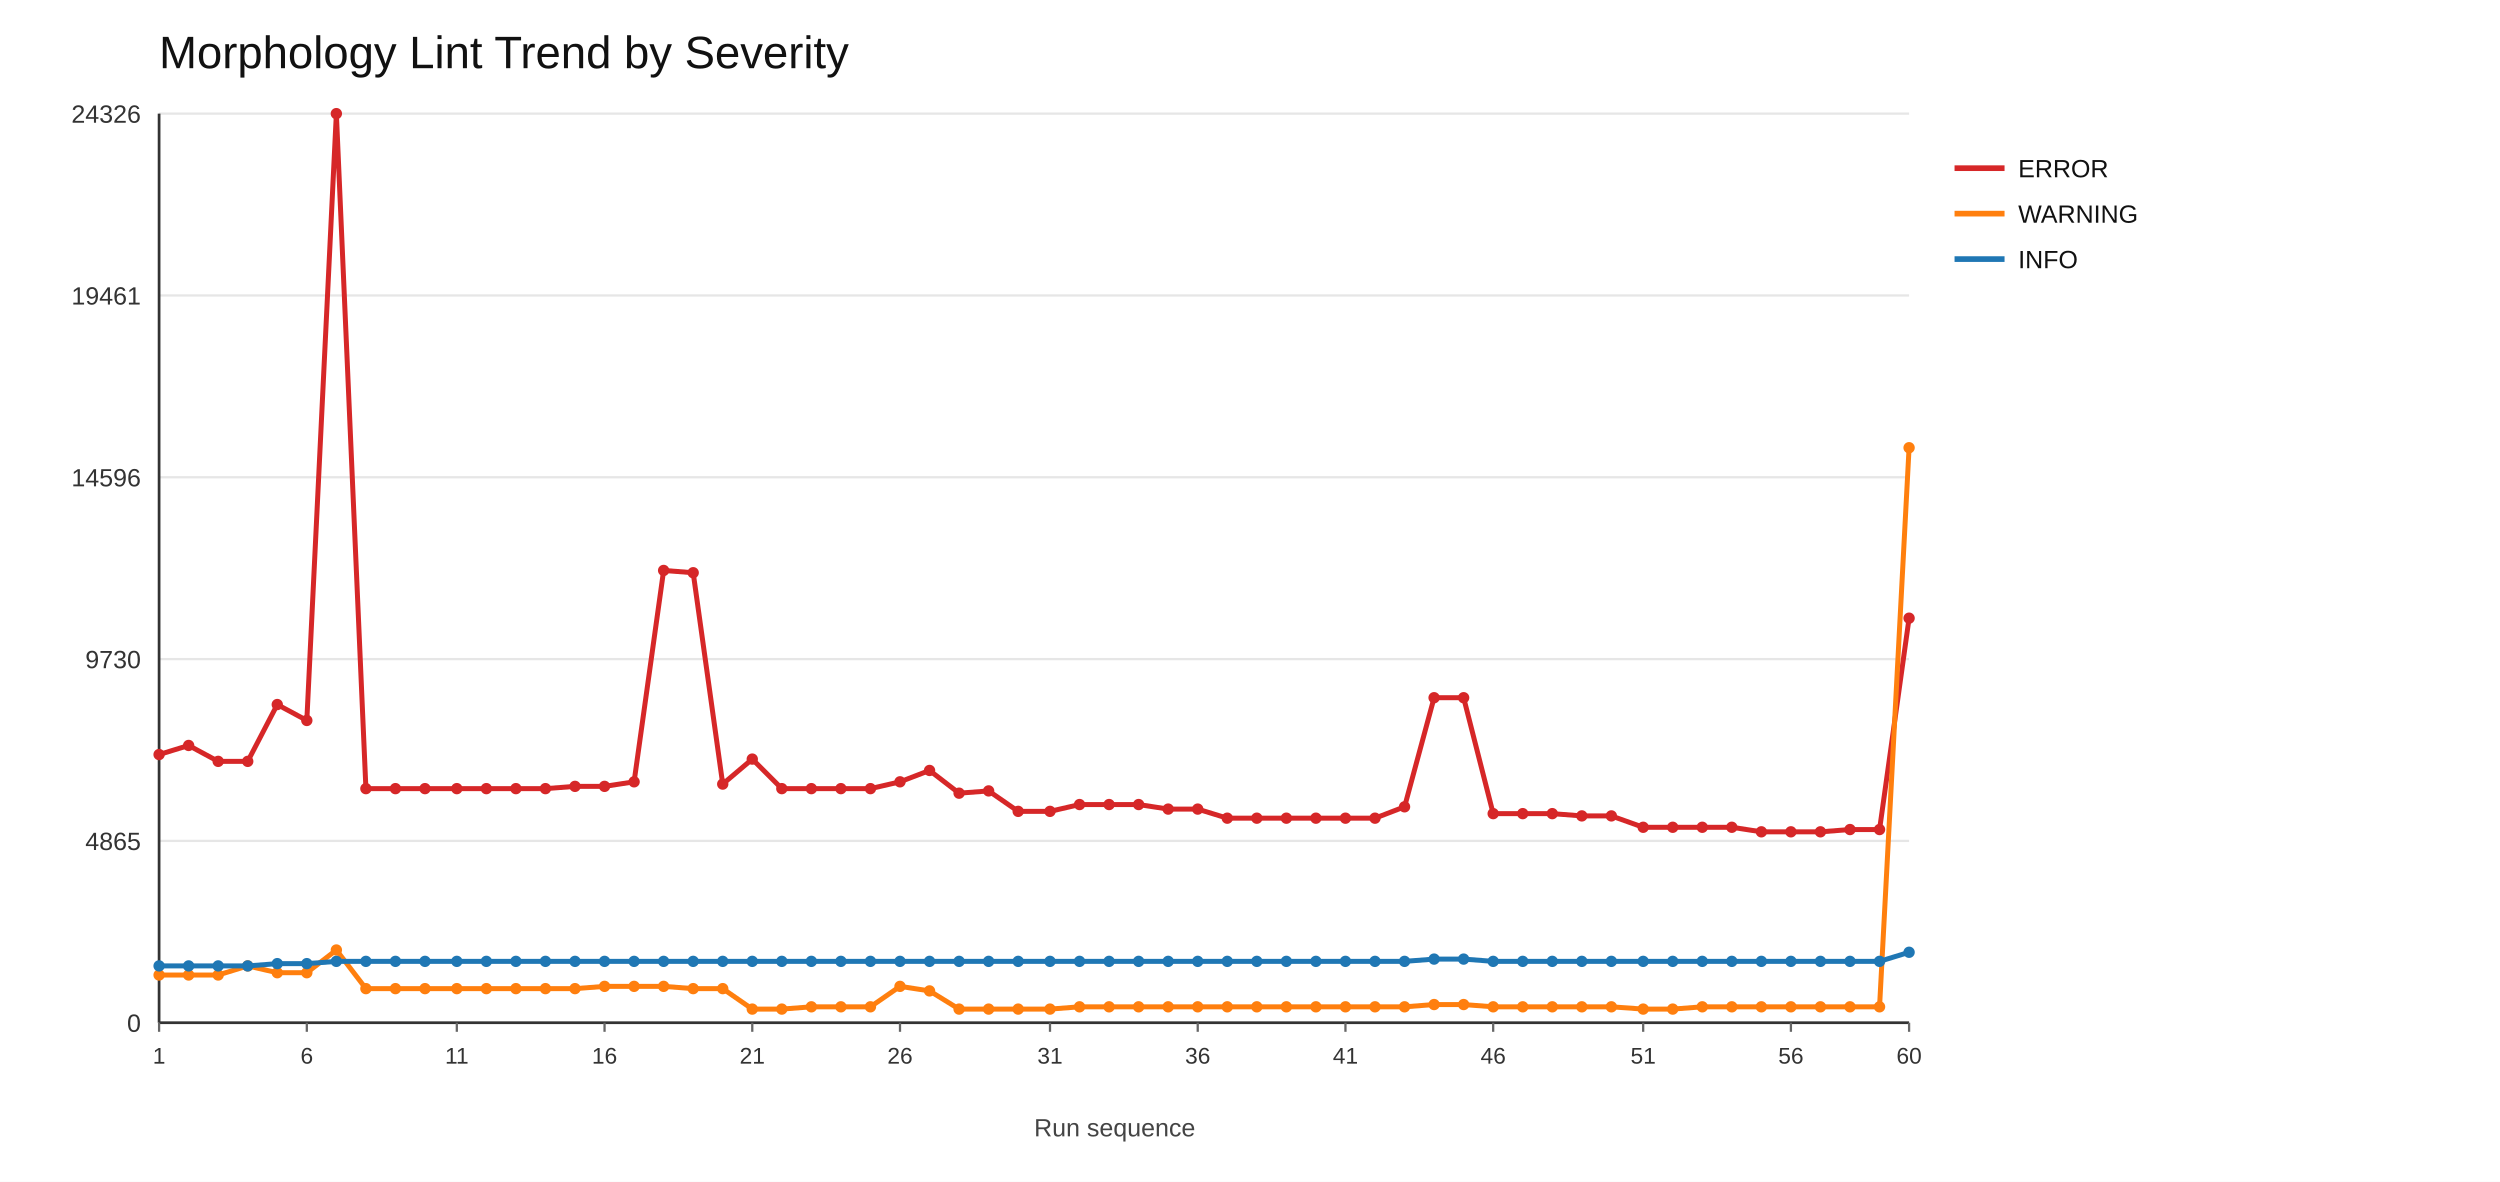
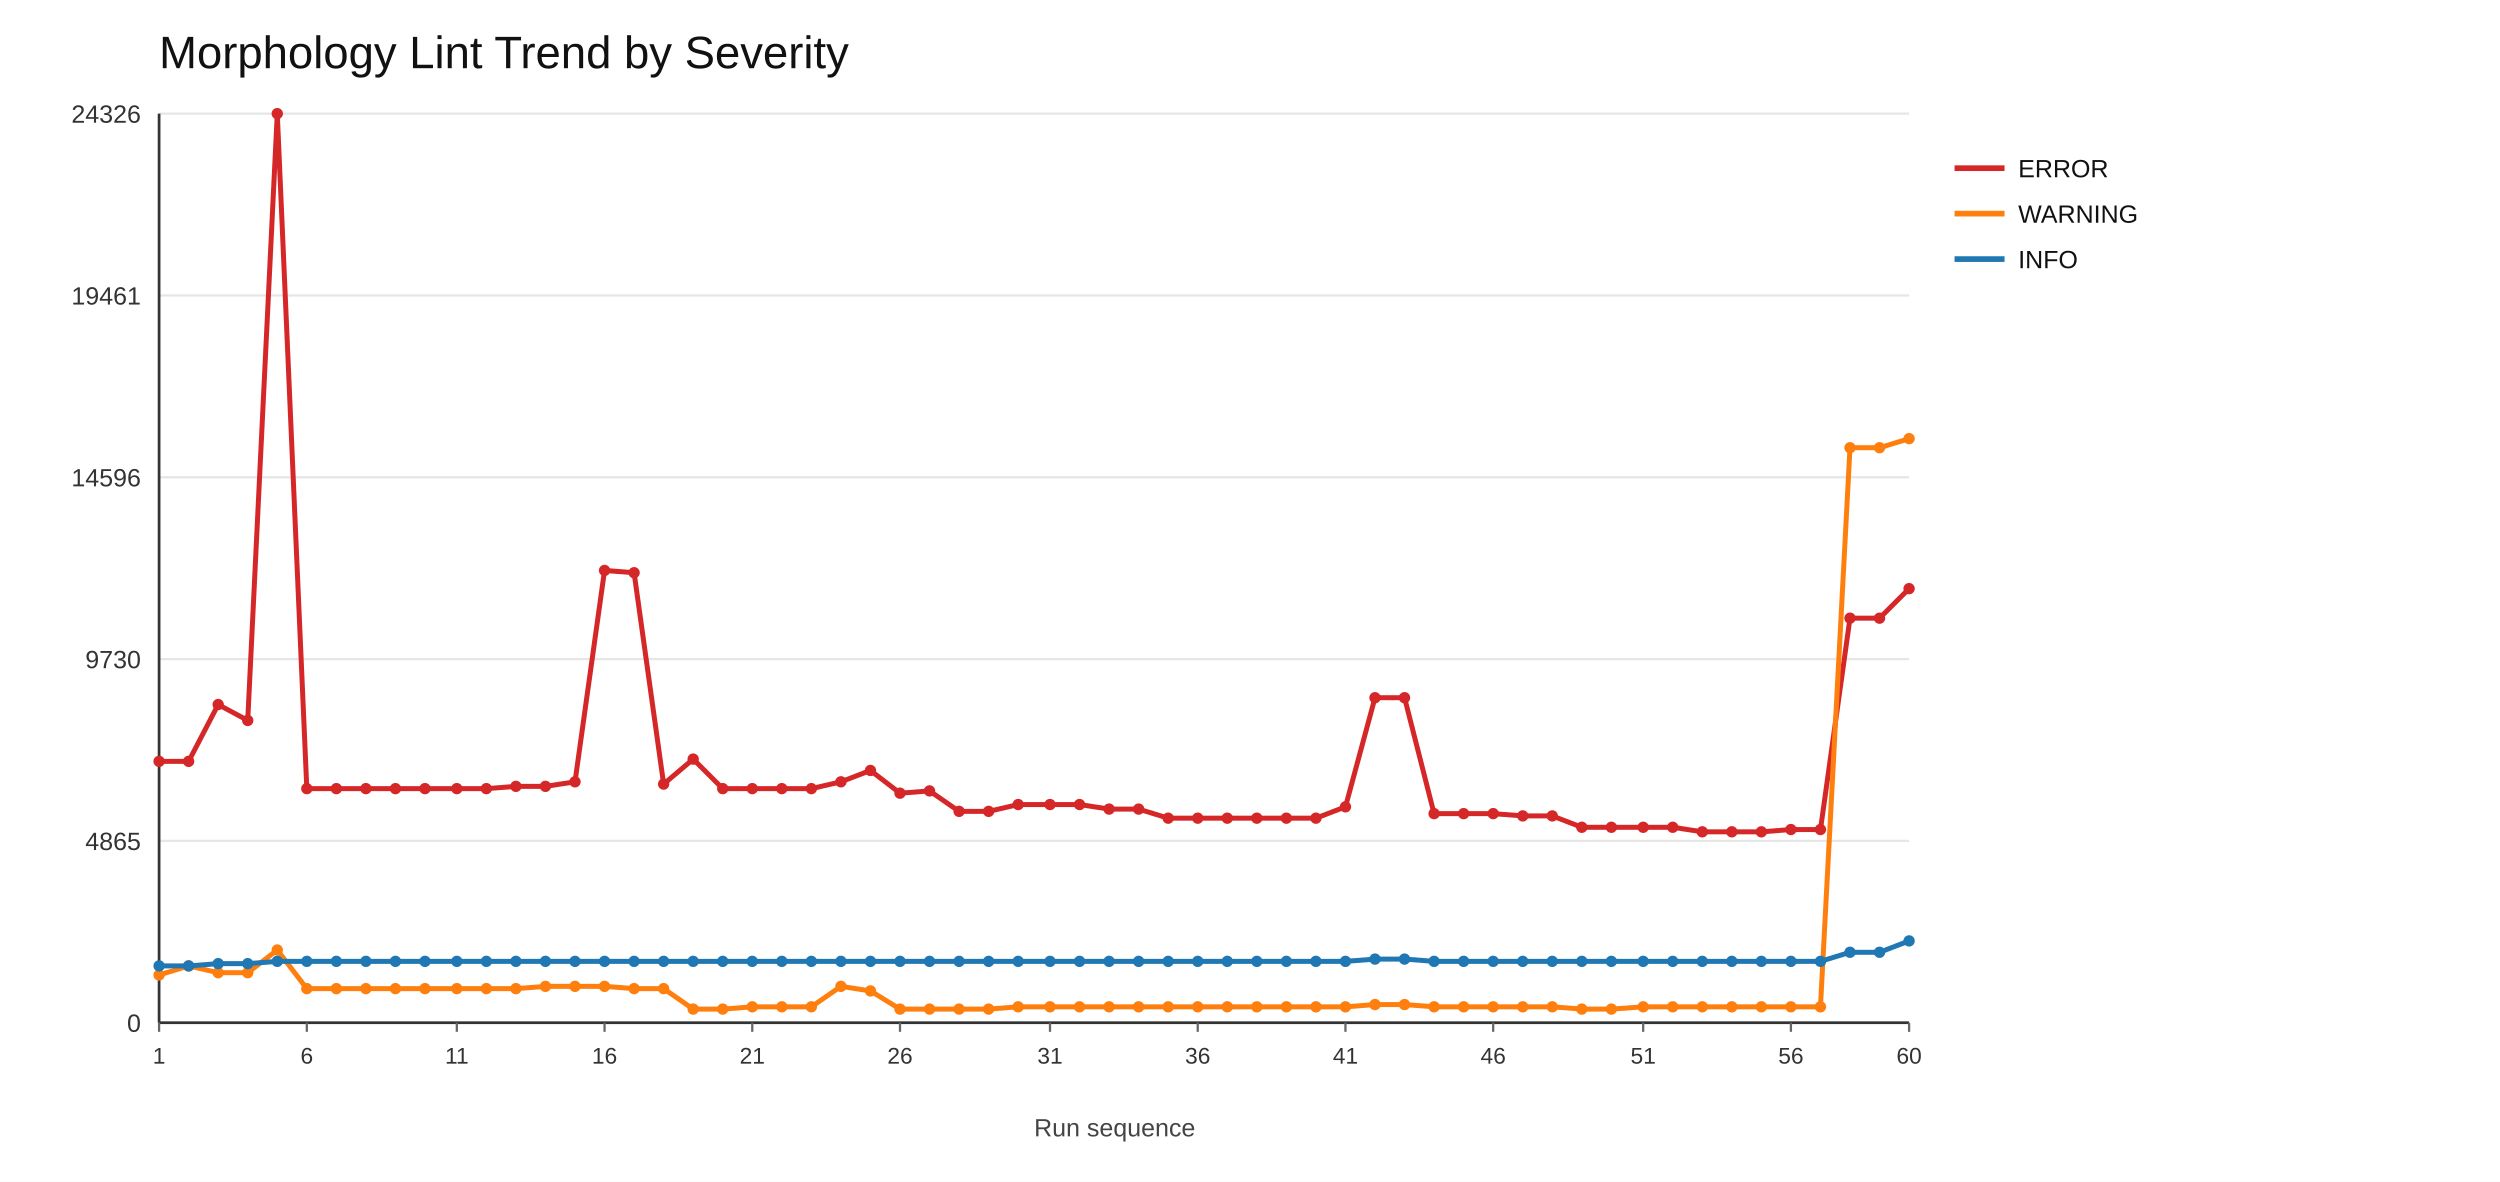
<svg xmlns="http://www.w3.org/2000/svg" width="1100" height="520">
  <rect x="0" y="0" width="1100" height="520" fill="#ffffff" />
  <text x="70" y="30" font-size="20" font-family="Arial" fill="#111">Morphology Lint Trend by Severity</text>
  <line x1="70" y1="450" x2="840" y2="450" stroke="#e6e6e6" stroke-width="1" />
  <text x="62" y="454" font-size="11" font-family="Arial" fill="#333" text-anchor="end">0</text>
  <line x1="70" y1="370" x2="840" y2="370" stroke="#e6e6e6" stroke-width="1" />
  <text x="62" y="374" font-size="11" font-family="Arial" fill="#333" text-anchor="end">4865</text>
  <line x1="70" y1="290" x2="840" y2="290" stroke="#e6e6e6" stroke-width="1" />
  <text x="62" y="294" font-size="11" font-family="Arial" fill="#333" text-anchor="end">9730</text>
  <line x1="70" y1="210" x2="840" y2="210" stroke="#e6e6e6" stroke-width="1" />
  <text x="62" y="214" font-size="11" font-family="Arial" fill="#333" text-anchor="end">14596</text>
  <line x1="70" y1="130" x2="840" y2="130" stroke="#e6e6e6" stroke-width="1" />
  <text x="62" y="134" font-size="11" font-family="Arial" fill="#333" text-anchor="end">19461</text>
  <line x1="70" y1="50" x2="840" y2="50" stroke="#e6e6e6" stroke-width="1" />
  <text x="62" y="54" font-size="11" font-family="Arial" fill="#333" text-anchor="end">24326</text>
  <line x1="70" y1="450" x2="840" y2="450" stroke="#333" stroke-width="1.2" />
  <line x1="70" y1="50" x2="70" y2="450" stroke="#333" stroke-width="1.2" />
  <line x1="70" y1="450" x2="70" y2="454" stroke="#666" stroke-width="1" />
  <text x="70" y="468" font-size="10" font-family="Arial" fill="#333" text-anchor="middle">1</text>
  <line x1="135" y1="450" x2="135" y2="454" stroke="#666" stroke-width="1" />
  <text x="135" y="468" font-size="10" font-family="Arial" fill="#333" text-anchor="middle">6</text>
  <line x1="201" y1="450" x2="201" y2="454" stroke="#666" stroke-width="1" />
  <text x="201" y="468" font-size="10" font-family="Arial" fill="#333" text-anchor="middle">11</text>
  <line x1="266" y1="450" x2="266" y2="454" stroke="#666" stroke-width="1" />
  <text x="266" y="468" font-size="10" font-family="Arial" fill="#333" text-anchor="middle">16</text>
  <line x1="331" y1="450" x2="331" y2="454" stroke="#666" stroke-width="1" />
  <text x="331" y="468" font-size="10" font-family="Arial" fill="#333" text-anchor="middle">21</text>
  <line x1="396" y1="450" x2="396" y2="454" stroke="#666" stroke-width="1" />
  <text x="396" y="468" font-size="10" font-family="Arial" fill="#333" text-anchor="middle">26</text>
  <line x1="462" y1="450" x2="462" y2="454" stroke="#666" stroke-width="1" />
  <text x="462" y="468" font-size="10" font-family="Arial" fill="#333" text-anchor="middle">31</text>
  <line x1="527" y1="450" x2="527" y2="454" stroke="#666" stroke-width="1" />
  <text x="527" y="468" font-size="10" font-family="Arial" fill="#333" text-anchor="middle">36</text>
  <line x1="592" y1="450" x2="592" y2="454" stroke="#666" stroke-width="1" />
  <text x="592" y="468" font-size="10" font-family="Arial" fill="#333" text-anchor="middle">41</text>
  <line x1="657" y1="450" x2="657" y2="454" stroke="#666" stroke-width="1" />
  <text x="657" y="468" font-size="10" font-family="Arial" fill="#333" text-anchor="middle">46</text>
  <line x1="723" y1="450" x2="723" y2="454" stroke="#666" stroke-width="1" />
  <text x="723" y="468" font-size="10" font-family="Arial" fill="#333" text-anchor="middle">51</text>
  <line x1="788" y1="450" x2="788" y2="454" stroke="#666" stroke-width="1" />
  <text x="788" y="468" font-size="10" font-family="Arial" fill="#333" text-anchor="middle">56</text>
  <line x1="840" y1="450" x2="840" y2="454" stroke="#666" stroke-width="1" />
  <text x="840" y="468" font-size="10" font-family="Arial" fill="#333" text-anchor="middle">60</text>
-   <polyline fill="none" stroke="#d62728" stroke-width="2.2" points="70,332 83,328 96,335 109,335 122,310 135,317 148,50 161,347 174,347 187,347 201,347 214,347 227,347 240,347 253,346 266,346 279,344 292,251 305,252 318,345 331,334 344,347 357,347 370,347 383,347 396,344 409,339 422,349 435,348 448,357 462,357 475,354 488,354 501,354 514,356 527,356 540,360 553,360 566,360 579,360 592,360 605,360 618,355 631,307 644,307 657,358 670,358 683,358 696,359 709,359 723,364 736,364 749,364 762,364 775,366 788,366 801,366 814,365 827,365 840,272" />
-   <circle cx="70" cy="332" r="2.5" fill="#d62728" />
-   <circle cx="83" cy="328" r="2.5" fill="#d62728" />
-   <circle cx="96" cy="335" r="2.5" fill="#d62728" />
-   <circle cx="109" cy="335" r="2.5" fill="#d62728" />
-   <circle cx="122" cy="310" r="2.5" fill="#d62728" />
-   <circle cx="135" cy="317" r="2.5" fill="#d62728" />
-   <circle cx="148" cy="50" r="2.5" fill="#d62728" />
+   <polyline fill="none" stroke="#d62728" stroke-width="2.2" points="70,335 83,335 96,310 109,317 122,50 135,347 148,347 161,347 174,347 187,347 201,347 214,347 227,346 240,346 253,344 266,251 279,252 292,345 305,334 318,347 331,347 344,347 357,347 370,344 383,339 396,349 409,348 422,357 435,357 448,354 462,354 475,354 488,356 501,356 514,360 527,360 540,360 553,360 566,360 579,360 592,355 605,307 618,307 631,358 644,358 657,358 670,359 683,359 696,364 709,364 723,364 736,364 749,366 762,366 775,366 788,365 801,365 814,272 827,272 840,259" />
+   <circle cx="70" cy="335" r="2.5" fill="#d62728" />
+   <circle cx="83" cy="335" r="2.5" fill="#d62728" />
+   <circle cx="96" cy="310" r="2.5" fill="#d62728" />
+   <circle cx="109" cy="317" r="2.5" fill="#d62728" />
+   <circle cx="122" cy="50" r="2.5" fill="#d62728" />
+   <circle cx="135" cy="347" r="2.5" fill="#d62728" />
+   <circle cx="148" cy="347" r="2.5" fill="#d62728" />
  <circle cx="161" cy="347" r="2.5" fill="#d62728" />
  <circle cx="174" cy="347" r="2.5" fill="#d62728" />
  <circle cx="187" cy="347" r="2.5" fill="#d62728" />
  <circle cx="201" cy="347" r="2.5" fill="#d62728" />
  <circle cx="214" cy="347" r="2.5" fill="#d62728" />
-   <circle cx="227" cy="347" r="2.5" fill="#d62728" />
-   <circle cx="240" cy="347" r="2.5" fill="#d62728" />
-   <circle cx="253" cy="346" r="2.5" fill="#d62728" />
-   <circle cx="266" cy="346" r="2.5" fill="#d62728" />
-   <circle cx="279" cy="344" r="2.5" fill="#d62728" />
-   <circle cx="292" cy="251" r="2.5" fill="#d62728" />
-   <circle cx="305" cy="252" r="2.5" fill="#d62728" />
-   <circle cx="318" cy="345" r="2.5" fill="#d62728" />
-   <circle cx="331" cy="334" r="2.5" fill="#d62728" />
+   <circle cx="227" cy="346" r="2.5" fill="#d62728" />
+   <circle cx="240" cy="346" r="2.5" fill="#d62728" />
+   <circle cx="253" cy="344" r="2.5" fill="#d62728" />
+   <circle cx="266" cy="251" r="2.5" fill="#d62728" />
+   <circle cx="279" cy="252" r="2.5" fill="#d62728" />
+   <circle cx="292" cy="345" r="2.5" fill="#d62728" />
+   <circle cx="305" cy="334" r="2.5" fill="#d62728" />
+   <circle cx="318" cy="347" r="2.5" fill="#d62728" />
+   <circle cx="331" cy="347" r="2.5" fill="#d62728" />
  <circle cx="344" cy="347" r="2.5" fill="#d62728" />
  <circle cx="357" cy="347" r="2.5" fill="#d62728" />
-   <circle cx="370" cy="347" r="2.5" fill="#d62728" />
-   <circle cx="383" cy="347" r="2.5" fill="#d62728" />
-   <circle cx="396" cy="344" r="2.5" fill="#d62728" />
-   <circle cx="409" cy="339" r="2.5" fill="#d62728" />
-   <circle cx="422" cy="349" r="2.5" fill="#d62728" />
-   <circle cx="435" cy="348" r="2.5" fill="#d62728" />
-   <circle cx="448" cy="357" r="2.5" fill="#d62728" />
-   <circle cx="462" cy="357" r="2.5" fill="#d62728" />
+   <circle cx="370" cy="344" r="2.5" fill="#d62728" />
+   <circle cx="383" cy="339" r="2.5" fill="#d62728" />
+   <circle cx="396" cy="349" r="2.5" fill="#d62728" />
+   <circle cx="409" cy="348" r="2.5" fill="#d62728" />
+   <circle cx="422" cy="357" r="2.5" fill="#d62728" />
+   <circle cx="435" cy="357" r="2.5" fill="#d62728" />
+   <circle cx="448" cy="354" r="2.5" fill="#d62728" />
+   <circle cx="462" cy="354" r="2.5" fill="#d62728" />
  <circle cx="475" cy="354" r="2.5" fill="#d62728" />
-   <circle cx="488" cy="354" r="2.5" fill="#d62728" />
-   <circle cx="501" cy="354" r="2.5" fill="#d62728" />
-   <circle cx="514" cy="356" r="2.5" fill="#d62728" />
-   <circle cx="527" cy="356" r="2.5" fill="#d62728" />
+   <circle cx="488" cy="356" r="2.5" fill="#d62728" />
+   <circle cx="501" cy="356" r="2.5" fill="#d62728" />
+   <circle cx="514" cy="360" r="2.5" fill="#d62728" />
+   <circle cx="527" cy="360" r="2.5" fill="#d62728" />
  <circle cx="540" cy="360" r="2.5" fill="#d62728" />
  <circle cx="553" cy="360" r="2.5" fill="#d62728" />
  <circle cx="566" cy="360" r="2.5" fill="#d62728" />
  <circle cx="579" cy="360" r="2.5" fill="#d62728" />
-   <circle cx="592" cy="360" r="2.5" fill="#d62728" />
-   <circle cx="605" cy="360" r="2.5" fill="#d62728" />
-   <circle cx="618" cy="355" r="2.5" fill="#d62728" />
-   <circle cx="631" cy="307" r="2.5" fill="#d62728" />
-   <circle cx="644" cy="307" r="2.5" fill="#d62728" />
+   <circle cx="592" cy="355" r="2.5" fill="#d62728" />
+   <circle cx="605" cy="307" r="2.5" fill="#d62728" />
+   <circle cx="618" cy="307" r="2.5" fill="#d62728" />
+   <circle cx="631" cy="358" r="2.5" fill="#d62728" />
+   <circle cx="644" cy="358" r="2.5" fill="#d62728" />
  <circle cx="657" cy="358" r="2.5" fill="#d62728" />
-   <circle cx="670" cy="358" r="2.5" fill="#d62728" />
-   <circle cx="683" cy="358" r="2.5" fill="#d62728" />
-   <circle cx="696" cy="359" r="2.5" fill="#d62728" />
-   <circle cx="709" cy="359" r="2.5" fill="#d62728" />
+   <circle cx="670" cy="359" r="2.5" fill="#d62728" />
+   <circle cx="683" cy="359" r="2.5" fill="#d62728" />
+   <circle cx="696" cy="364" r="2.5" fill="#d62728" />
+   <circle cx="709" cy="364" r="2.5" fill="#d62728" />
  <circle cx="723" cy="364" r="2.5" fill="#d62728" />
  <circle cx="736" cy="364" r="2.5" fill="#d62728" />
-   <circle cx="749" cy="364" r="2.5" fill="#d62728" />
-   <circle cx="762" cy="364" r="2.5" fill="#d62728" />
+   <circle cx="749" cy="366" r="2.5" fill="#d62728" />
+   <circle cx="762" cy="366" r="2.5" fill="#d62728" />
  <circle cx="775" cy="366" r="2.5" fill="#d62728" />
-   <circle cx="788" cy="366" r="2.5" fill="#d62728" />
-   <circle cx="801" cy="366" r="2.5" fill="#d62728" />
-   <circle cx="814" cy="365" r="2.5" fill="#d62728" />
-   <circle cx="827" cy="365" r="2.5" fill="#d62728" />
-   <circle cx="840" cy="272" r="2.5" fill="#d62728" />
+   <circle cx="788" cy="365" r="2.5" fill="#d62728" />
+   <circle cx="801" cy="365" r="2.5" fill="#d62728" />
+   <circle cx="814" cy="272" r="2.5" fill="#d62728" />
+   <circle cx="827" cy="272" r="2.5" fill="#d62728" />
+   <circle cx="840" cy="259" r="2.5" fill="#d62728" />
  <line x1="860" y1="74" x2="882" y2="74" stroke="#d62728" stroke-width="2.5" />
  <text x="888" y="78" font-size="11" font-family="Arial" fill="#111">ERROR</text>
-   <polyline fill="none" stroke="#ff7f0e" stroke-width="2.2" points="70,429 83,429 96,429 109,425 122,428 135,428 148,418 161,435 174,435 187,435 201,435 214,435 227,435 240,435 253,435 266,434 279,434 292,434 305,435 318,435 331,444 344,444 357,443 370,443 383,443 396,434 409,436 422,444 435,444 448,444 462,444 475,443 488,443 501,443 514,443 527,443 540,443 553,443 566,443 579,443 592,443 605,443 618,443 631,442 644,442 657,443 670,443 683,443 696,443 709,443 723,444 736,444 749,443 762,443 775,443 788,443 801,443 814,443 827,443 840,197" />
+   <polyline fill="none" stroke="#ff7f0e" stroke-width="2.2" points="70,429 83,425 96,428 109,428 122,418 135,435 148,435 161,435 174,435 187,435 201,435 214,435 227,435 240,434 253,434 266,434 279,435 292,435 305,444 318,444 331,443 344,443 357,443 370,434 383,436 396,444 409,444 422,444 435,444 448,443 462,443 475,443 488,443 501,443 514,443 527,443 540,443 553,443 566,443 579,443 592,443 605,442 618,442 631,443 644,443 657,443 670,443 683,443 696,444 709,444 723,443 736,443 749,443 762,443 775,443 788,443 801,443 814,197 827,197 840,193" />
  <circle cx="70" cy="429" r="2.5" fill="#ff7f0e" />
-   <circle cx="83" cy="429" r="2.5" fill="#ff7f0e" />
-   <circle cx="96" cy="429" r="2.5" fill="#ff7f0e" />
-   <circle cx="109" cy="425" r="2.5" fill="#ff7f0e" />
-   <circle cx="122" cy="428" r="2.5" fill="#ff7f0e" />
-   <circle cx="135" cy="428" r="2.5" fill="#ff7f0e" />
-   <circle cx="148" cy="418" r="2.5" fill="#ff7f0e" />
+   <circle cx="83" cy="425" r="2.5" fill="#ff7f0e" />
+   <circle cx="96" cy="428" r="2.5" fill="#ff7f0e" />
+   <circle cx="109" cy="428" r="2.5" fill="#ff7f0e" />
+   <circle cx="122" cy="418" r="2.5" fill="#ff7f0e" />
+   <circle cx="135" cy="435" r="2.5" fill="#ff7f0e" />
+   <circle cx="148" cy="435" r="2.5" fill="#ff7f0e" />
  <circle cx="161" cy="435" r="2.5" fill="#ff7f0e" />
  <circle cx="174" cy="435" r="2.5" fill="#ff7f0e" />
  <circle cx="187" cy="435" r="2.5" fill="#ff7f0e" />
  <circle cx="201" cy="435" r="2.5" fill="#ff7f0e" />
  <circle cx="214" cy="435" r="2.5" fill="#ff7f0e" />
  <circle cx="227" cy="435" r="2.5" fill="#ff7f0e" />
-   <circle cx="240" cy="435" r="2.5" fill="#ff7f0e" />
-   <circle cx="253" cy="435" r="2.5" fill="#ff7f0e" />
+   <circle cx="240" cy="434" r="2.5" fill="#ff7f0e" />
+   <circle cx="253" cy="434" r="2.5" fill="#ff7f0e" />
  <circle cx="266" cy="434" r="2.5" fill="#ff7f0e" />
-   <circle cx="279" cy="434" r="2.5" fill="#ff7f0e" />
-   <circle cx="292" cy="434" r="2.5" fill="#ff7f0e" />
-   <circle cx="305" cy="435" r="2.5" fill="#ff7f0e" />
-   <circle cx="318" cy="435" r="2.5" fill="#ff7f0e" />
-   <circle cx="331" cy="444" r="2.5" fill="#ff7f0e" />
-   <circle cx="344" cy="444" r="2.5" fill="#ff7f0e" />
+   <circle cx="279" cy="435" r="2.5" fill="#ff7f0e" />
+   <circle cx="292" cy="435" r="2.5" fill="#ff7f0e" />
+   <circle cx="305" cy="444" r="2.5" fill="#ff7f0e" />
+   <circle cx="318" cy="444" r="2.5" fill="#ff7f0e" />
+   <circle cx="331" cy="443" r="2.5" fill="#ff7f0e" />
+   <circle cx="344" cy="443" r="2.5" fill="#ff7f0e" />
  <circle cx="357" cy="443" r="2.5" fill="#ff7f0e" />
-   <circle cx="370" cy="443" r="2.5" fill="#ff7f0e" />
-   <circle cx="383" cy="443" r="2.5" fill="#ff7f0e" />
-   <circle cx="396" cy="434" r="2.5" fill="#ff7f0e" />
-   <circle cx="409" cy="436" r="2.5" fill="#ff7f0e" />
+   <circle cx="370" cy="434" r="2.5" fill="#ff7f0e" />
+   <circle cx="383" cy="436" r="2.5" fill="#ff7f0e" />
+   <circle cx="396" cy="444" r="2.5" fill="#ff7f0e" />
+   <circle cx="409" cy="444" r="2.5" fill="#ff7f0e" />
  <circle cx="422" cy="444" r="2.5" fill="#ff7f0e" />
  <circle cx="435" cy="444" r="2.5" fill="#ff7f0e" />
-   <circle cx="448" cy="444" r="2.5" fill="#ff7f0e" />
-   <circle cx="462" cy="444" r="2.5" fill="#ff7f0e" />
+   <circle cx="448" cy="443" r="2.5" fill="#ff7f0e" />
+   <circle cx="462" cy="443" r="2.5" fill="#ff7f0e" />
  <circle cx="475" cy="443" r="2.5" fill="#ff7f0e" />
  <circle cx="488" cy="443" r="2.5" fill="#ff7f0e" />
  <circle cx="501" cy="443" r="2.5" fill="#ff7f0e" />
  <circle cx="514" cy="443" r="2.5" fill="#ff7f0e" />
  <circle cx="527" cy="443" r="2.5" fill="#ff7f0e" />
  <circle cx="540" cy="443" r="2.5" fill="#ff7f0e" />
  <circle cx="553" cy="443" r="2.5" fill="#ff7f0e" />
  <circle cx="566" cy="443" r="2.5" fill="#ff7f0e" />
  <circle cx="579" cy="443" r="2.5" fill="#ff7f0e" />
  <circle cx="592" cy="443" r="2.5" fill="#ff7f0e" />
-   <circle cx="605" cy="443" r="2.5" fill="#ff7f0e" />
-   <circle cx="618" cy="443" r="2.5" fill="#ff7f0e" />
-   <circle cx="631" cy="442" r="2.5" fill="#ff7f0e" />
-   <circle cx="644" cy="442" r="2.5" fill="#ff7f0e" />
+   <circle cx="605" cy="442" r="2.5" fill="#ff7f0e" />
+   <circle cx="618" cy="442" r="2.5" fill="#ff7f0e" />
+   <circle cx="631" cy="443" r="2.5" fill="#ff7f0e" />
+   <circle cx="644" cy="443" r="2.5" fill="#ff7f0e" />
  <circle cx="657" cy="443" r="2.5" fill="#ff7f0e" />
  <circle cx="670" cy="443" r="2.5" fill="#ff7f0e" />
  <circle cx="683" cy="443" r="2.5" fill="#ff7f0e" />
-   <circle cx="696" cy="443" r="2.5" fill="#ff7f0e" />
-   <circle cx="709" cy="443" r="2.5" fill="#ff7f0e" />
-   <circle cx="723" cy="444" r="2.5" fill="#ff7f0e" />
-   <circle cx="736" cy="444" r="2.5" fill="#ff7f0e" />
+   <circle cx="696" cy="444" r="2.5" fill="#ff7f0e" />
+   <circle cx="709" cy="444" r="2.5" fill="#ff7f0e" />
+   <circle cx="723" cy="443" r="2.5" fill="#ff7f0e" />
+   <circle cx="736" cy="443" r="2.5" fill="#ff7f0e" />
  <circle cx="749" cy="443" r="2.5" fill="#ff7f0e" />
  <circle cx="762" cy="443" r="2.5" fill="#ff7f0e" />
  <circle cx="775" cy="443" r="2.5" fill="#ff7f0e" />
  <circle cx="788" cy="443" r="2.5" fill="#ff7f0e" />
  <circle cx="801" cy="443" r="2.5" fill="#ff7f0e" />
-   <circle cx="814" cy="443" r="2.5" fill="#ff7f0e" />
-   <circle cx="827" cy="443" r="2.5" fill="#ff7f0e" />
-   <circle cx="840" cy="197" r="2.5" fill="#ff7f0e" />
+   <circle cx="814" cy="197" r="2.5" fill="#ff7f0e" />
+   <circle cx="827" cy="197" r="2.5" fill="#ff7f0e" />
+   <circle cx="840" cy="193" r="2.5" fill="#ff7f0e" />
  <line x1="860" y1="94" x2="882" y2="94" stroke="#ff7f0e" stroke-width="2.5" />
  <text x="888" y="98" font-size="11" font-family="Arial" fill="#111">WARNING</text>
-   <polyline fill="none" stroke="#1f77b4" stroke-width="2.2" points="70,425 83,425 96,425 109,425 122,424 135,424 148,423 161,423 174,423 187,423 201,423 214,423 227,423 240,423 253,423 266,423 279,423 292,423 305,423 318,423 331,423 344,423 357,423 370,423 383,423 396,423 409,423 422,423 435,423 448,423 462,423 475,423 488,423 501,423 514,423 527,423 540,423 553,423 566,423 579,423 592,423 605,423 618,423 631,422 644,422 657,423 670,423 683,423 696,423 709,423 723,423 736,423 749,423 762,423 775,423 788,423 801,423 814,423 827,423 840,419" />
+   <polyline fill="none" stroke="#1f77b4" stroke-width="2.2" points="70,425 83,425 96,424 109,424 122,423 135,423 148,423 161,423 174,423 187,423 201,423 214,423 227,423 240,423 253,423 266,423 279,423 292,423 305,423 318,423 331,423 344,423 357,423 370,423 383,423 396,423 409,423 422,423 435,423 448,423 462,423 475,423 488,423 501,423 514,423 527,423 540,423 553,423 566,423 579,423 592,423 605,422 618,422 631,423 644,423 657,423 670,423 683,423 696,423 709,423 723,423 736,423 749,423 762,423 775,423 788,423 801,423 814,419 827,419 840,414" />
  <circle cx="70" cy="425" r="2.5" fill="#1f77b4" />
  <circle cx="83" cy="425" r="2.5" fill="#1f77b4" />
-   <circle cx="96" cy="425" r="2.5" fill="#1f77b4" />
-   <circle cx="109" cy="425" r="2.5" fill="#1f77b4" />
-   <circle cx="122" cy="424" r="2.5" fill="#1f77b4" />
-   <circle cx="135" cy="424" r="2.5" fill="#1f77b4" />
+   <circle cx="96" cy="424" r="2.5" fill="#1f77b4" />
+   <circle cx="109" cy="424" r="2.5" fill="#1f77b4" />
+   <circle cx="122" cy="423" r="2.5" fill="#1f77b4" />
+   <circle cx="135" cy="423" r="2.5" fill="#1f77b4" />
  <circle cx="148" cy="423" r="2.5" fill="#1f77b4" />
  <circle cx="161" cy="423" r="2.5" fill="#1f77b4" />
  <circle cx="174" cy="423" r="2.5" fill="#1f77b4" />
  <circle cx="187" cy="423" r="2.5" fill="#1f77b4" />
  <circle cx="201" cy="423" r="2.5" fill="#1f77b4" />
  <circle cx="214" cy="423" r="2.5" fill="#1f77b4" />
  <circle cx="227" cy="423" r="2.5" fill="#1f77b4" />
  <circle cx="240" cy="423" r="2.5" fill="#1f77b4" />
  <circle cx="253" cy="423" r="2.5" fill="#1f77b4" />
  <circle cx="266" cy="423" r="2.5" fill="#1f77b4" />
  <circle cx="279" cy="423" r="2.5" fill="#1f77b4" />
  <circle cx="292" cy="423" r="2.5" fill="#1f77b4" />
  <circle cx="305" cy="423" r="2.5" fill="#1f77b4" />
  <circle cx="318" cy="423" r="2.5" fill="#1f77b4" />
  <circle cx="331" cy="423" r="2.5" fill="#1f77b4" />
  <circle cx="344" cy="423" r="2.5" fill="#1f77b4" />
  <circle cx="357" cy="423" r="2.5" fill="#1f77b4" />
  <circle cx="370" cy="423" r="2.5" fill="#1f77b4" />
  <circle cx="383" cy="423" r="2.5" fill="#1f77b4" />
  <circle cx="396" cy="423" r="2.5" fill="#1f77b4" />
  <circle cx="409" cy="423" r="2.5" fill="#1f77b4" />
  <circle cx="422" cy="423" r="2.5" fill="#1f77b4" />
  <circle cx="435" cy="423" r="2.5" fill="#1f77b4" />
  <circle cx="448" cy="423" r="2.5" fill="#1f77b4" />
  <circle cx="462" cy="423" r="2.5" fill="#1f77b4" />
  <circle cx="475" cy="423" r="2.5" fill="#1f77b4" />
  <circle cx="488" cy="423" r="2.5" fill="#1f77b4" />
  <circle cx="501" cy="423" r="2.5" fill="#1f77b4" />
  <circle cx="514" cy="423" r="2.5" fill="#1f77b4" />
  <circle cx="527" cy="423" r="2.5" fill="#1f77b4" />
  <circle cx="540" cy="423" r="2.5" fill="#1f77b4" />
  <circle cx="553" cy="423" r="2.5" fill="#1f77b4" />
  <circle cx="566" cy="423" r="2.5" fill="#1f77b4" />
  <circle cx="579" cy="423" r="2.5" fill="#1f77b4" />
  <circle cx="592" cy="423" r="2.5" fill="#1f77b4" />
-   <circle cx="605" cy="423" r="2.5" fill="#1f77b4" />
-   <circle cx="618" cy="423" r="2.5" fill="#1f77b4" />
-   <circle cx="631" cy="422" r="2.5" fill="#1f77b4" />
-   <circle cx="644" cy="422" r="2.5" fill="#1f77b4" />
+   <circle cx="605" cy="422" r="2.5" fill="#1f77b4" />
+   <circle cx="618" cy="422" r="2.5" fill="#1f77b4" />
+   <circle cx="631" cy="423" r="2.5" fill="#1f77b4" />
+   <circle cx="644" cy="423" r="2.5" fill="#1f77b4" />
  <circle cx="657" cy="423" r="2.5" fill="#1f77b4" />
  <circle cx="670" cy="423" r="2.5" fill="#1f77b4" />
  <circle cx="683" cy="423" r="2.5" fill="#1f77b4" />
  <circle cx="696" cy="423" r="2.5" fill="#1f77b4" />
  <circle cx="709" cy="423" r="2.5" fill="#1f77b4" />
  <circle cx="723" cy="423" r="2.5" fill="#1f77b4" />
  <circle cx="736" cy="423" r="2.5" fill="#1f77b4" />
  <circle cx="749" cy="423" r="2.5" fill="#1f77b4" />
  <circle cx="762" cy="423" r="2.5" fill="#1f77b4" />
  <circle cx="775" cy="423" r="2.5" fill="#1f77b4" />
  <circle cx="788" cy="423" r="2.5" fill="#1f77b4" />
  <circle cx="801" cy="423" r="2.5" fill="#1f77b4" />
-   <circle cx="814" cy="423" r="2.5" fill="#1f77b4" />
-   <circle cx="827" cy="423" r="2.5" fill="#1f77b4" />
-   <circle cx="840" cy="419" r="2.5" fill="#1f77b4" />
+   <circle cx="814" cy="419" r="2.5" fill="#1f77b4" />
+   <circle cx="827" cy="419" r="2.5" fill="#1f77b4" />
+   <circle cx="840" cy="414" r="2.5" fill="#1f77b4" />
  <line x1="860" y1="114" x2="882" y2="114" stroke="#1f77b4" stroke-width="2.5" />
  <text x="888" y="118" font-size="11" font-family="Arial" fill="#111">INFO</text>
  <text x="455" y="500" font-size="11" font-family="Arial" fill="#444">Run sequence</text>
</svg>
